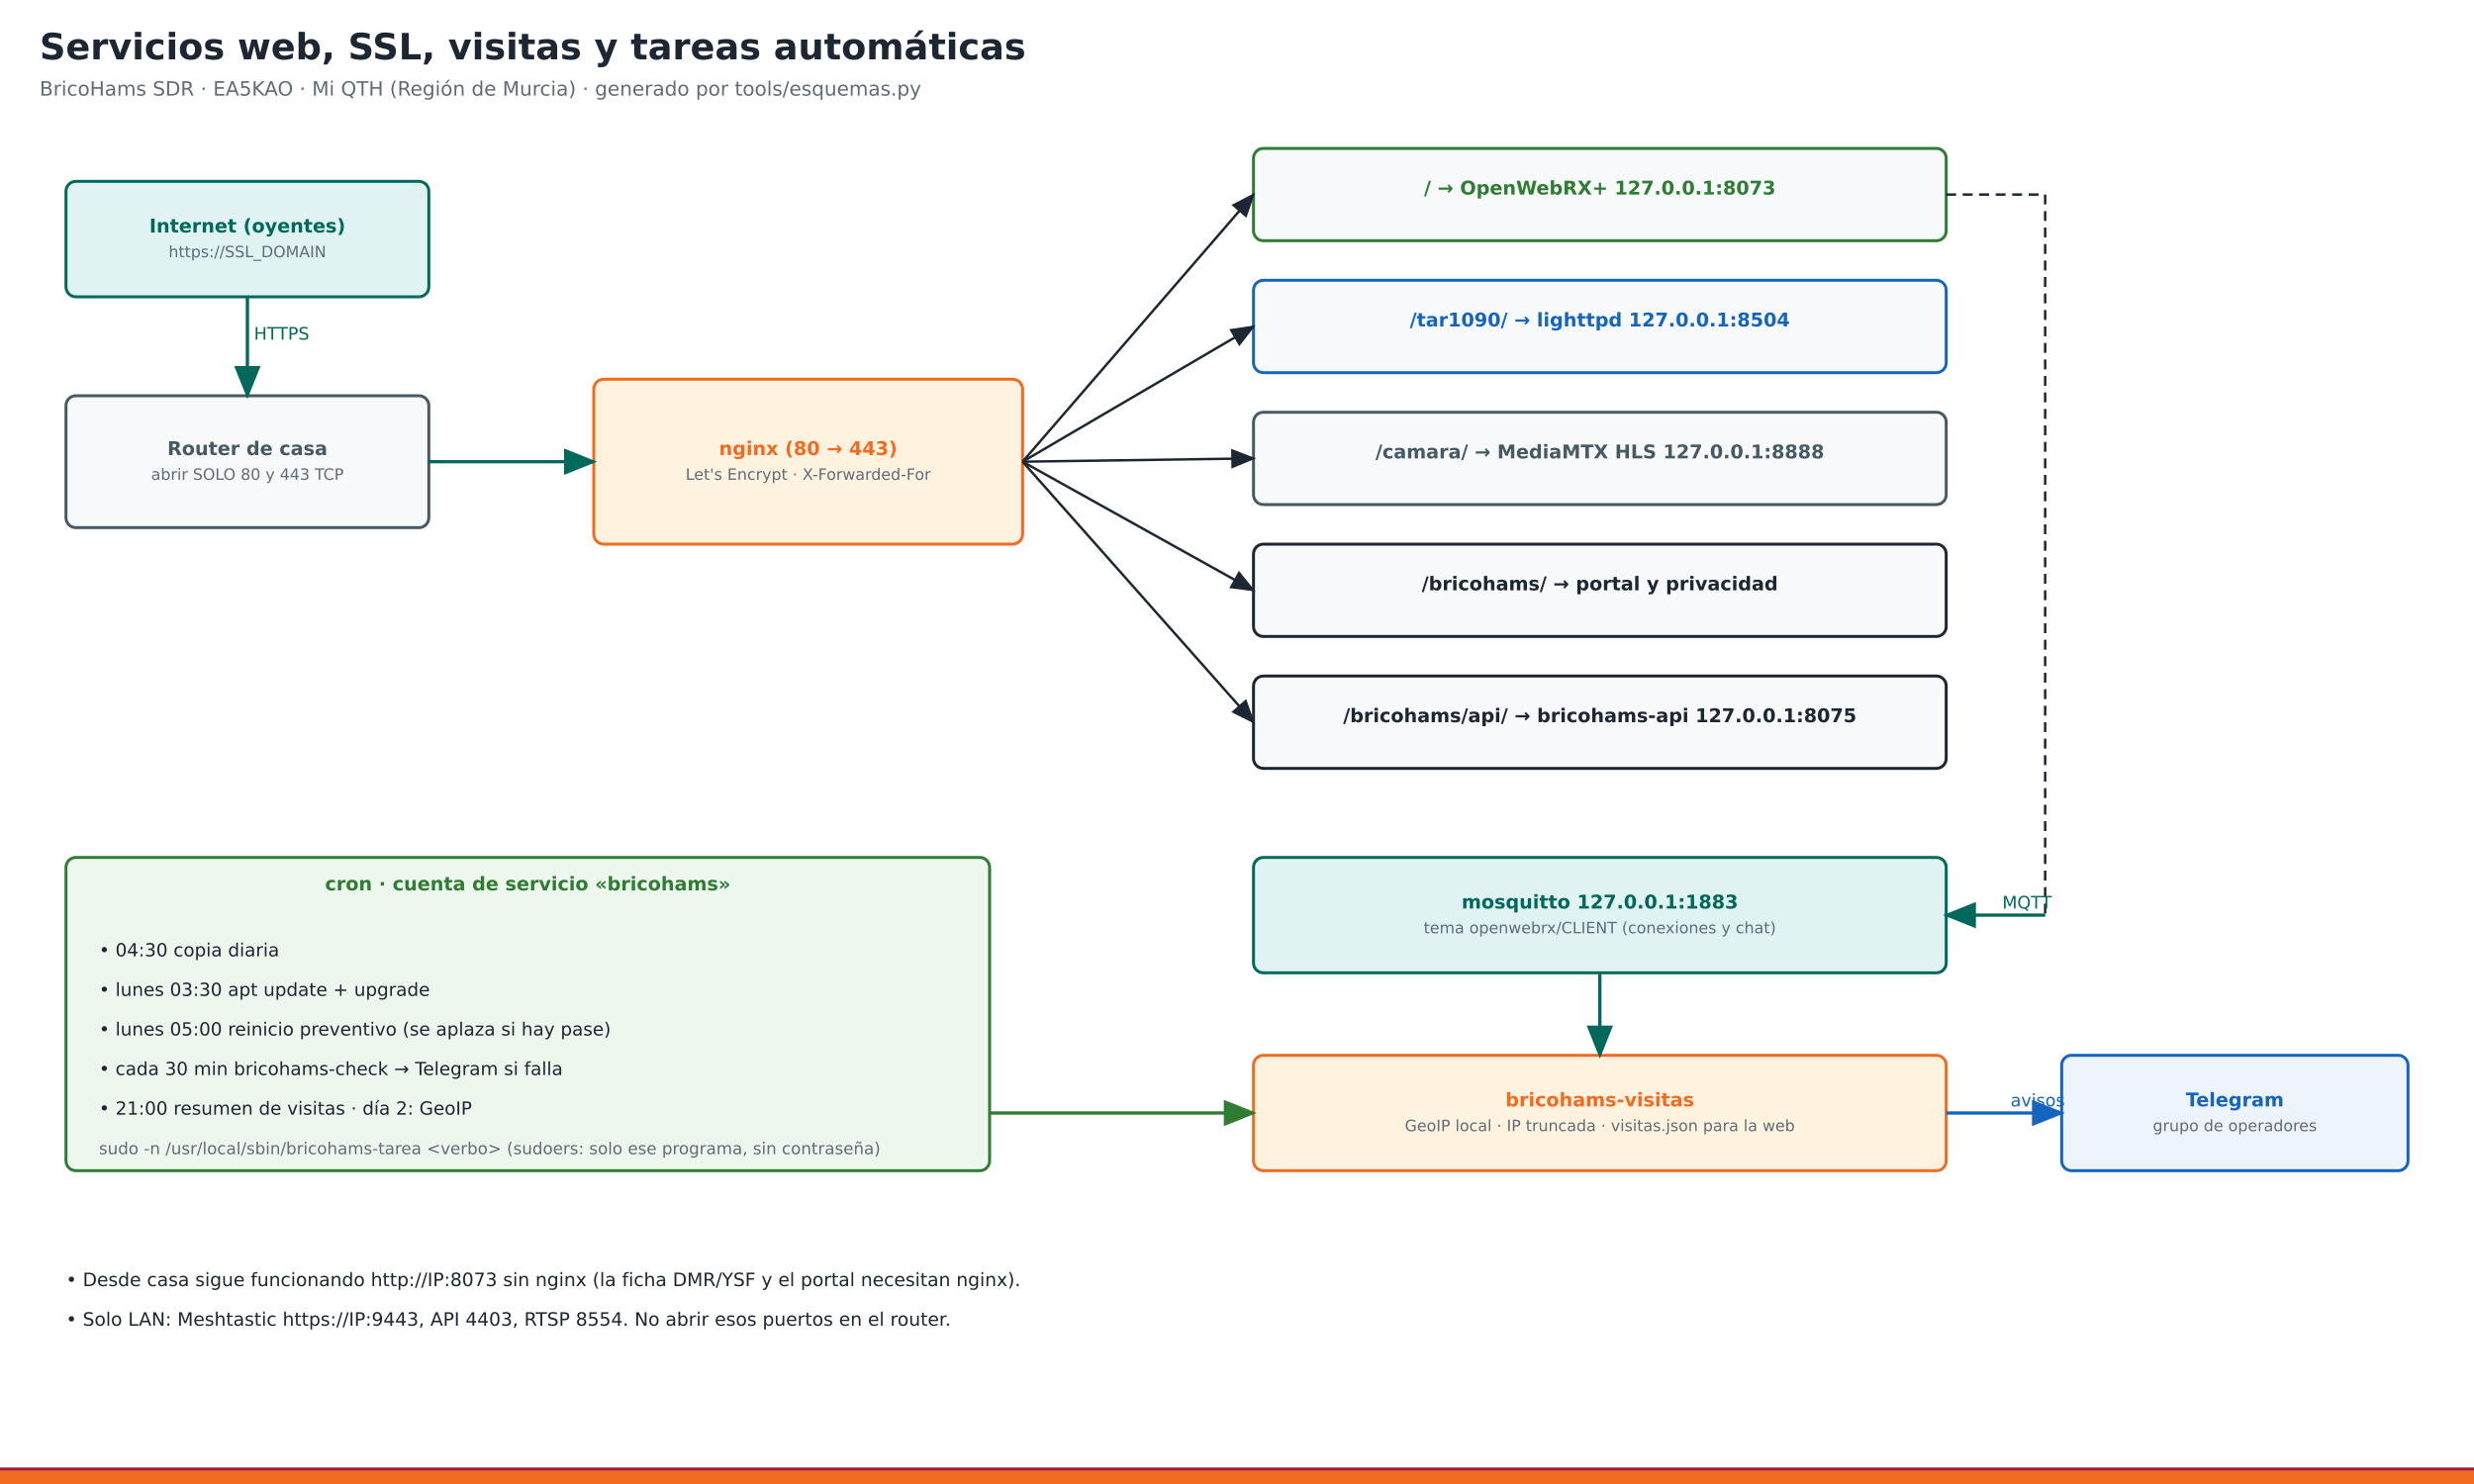
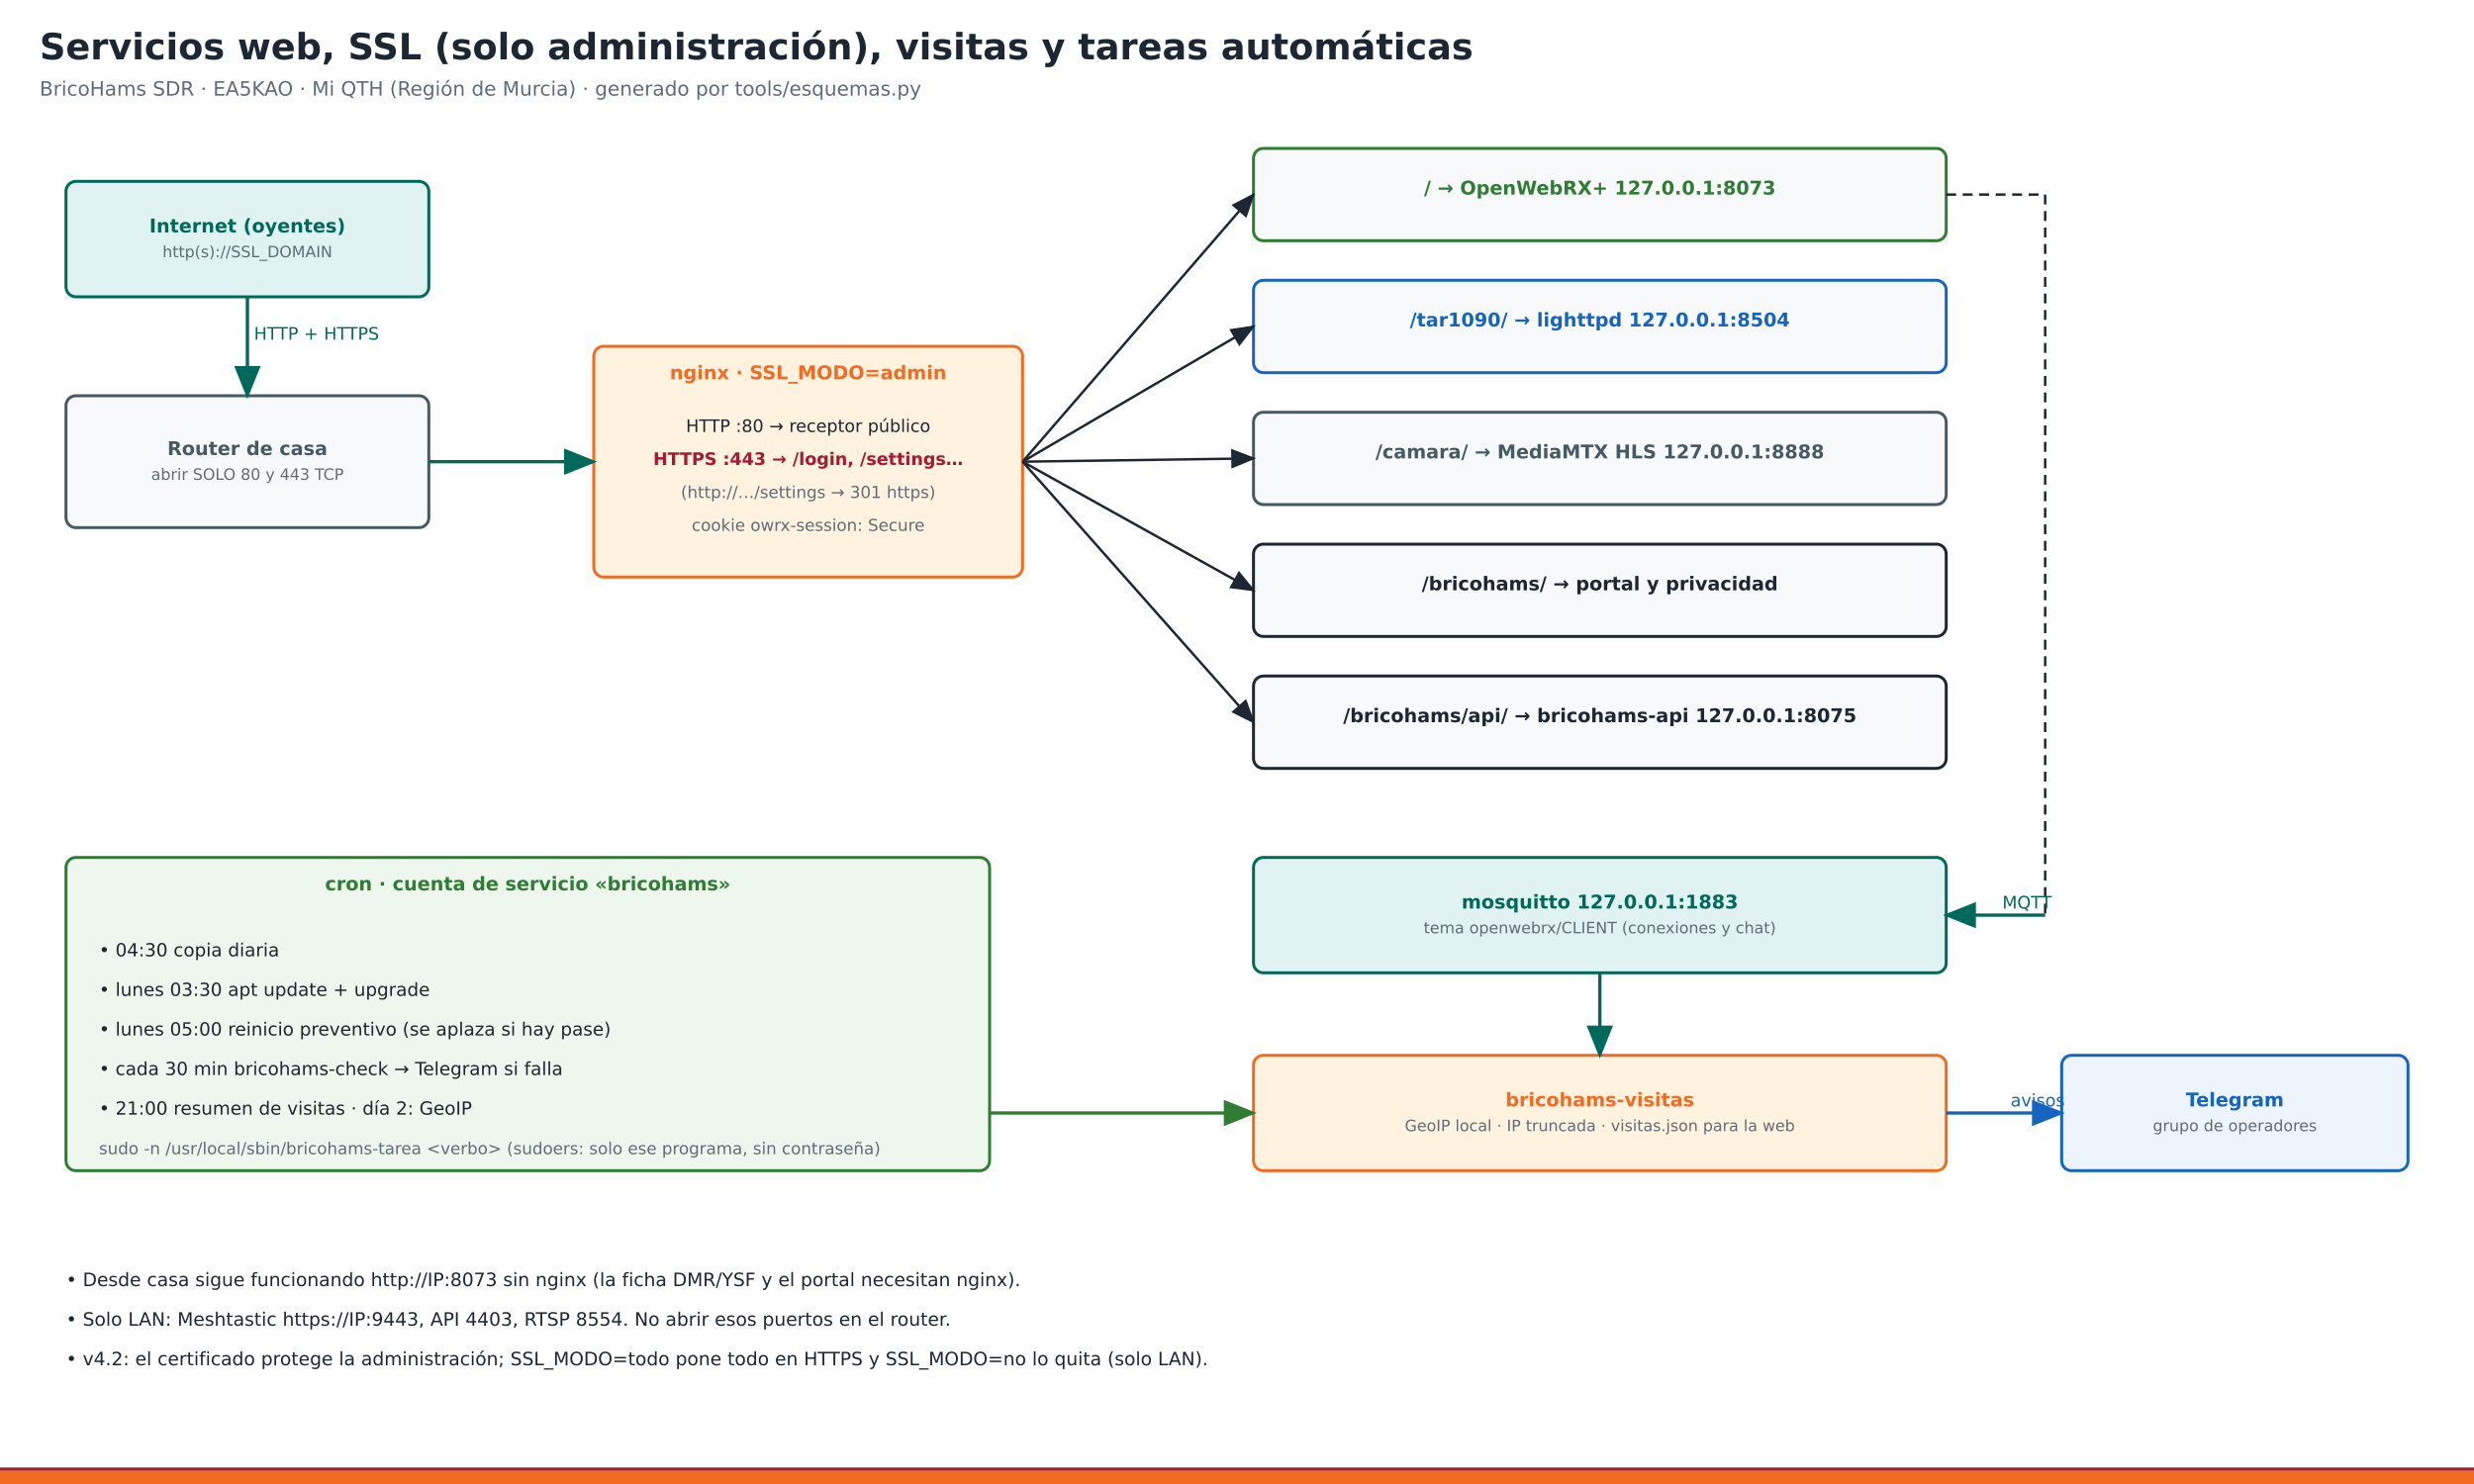
<svg xmlns="http://www.w3.org/2000/svg" width="1500" height="900" viewBox="0 0 1500 900" font-family="DejaVu Sans, Arial, sans-serif">
  <rect width="1500" height="900" fill="#ffffff" />
-   <text x="24" y="36" font-size="22" font-weight="bold" fill="#1d2733">Servicios web, SSL, visitas y tareas automáticas</text>
+   <text x="24" y="36" font-size="22" font-weight="bold" fill="#1d2733">Servicios web, SSL (solo administración), visitas y tareas automáticas</text>
  <text x="24" y="58" font-size="12" fill="#5f6b78">BricoHams SDR · EA5KAO · Mi QTH (Región de Murcia) · generado por tools/esquemas.py</text>
  <rect x="0" y="892" width="1500" height="8" fill="#F26B21" />
  <rect x="0" y="890" width="1500" height="2" fill="#A6192E" />
  <defs>
+     <marker id="a00695c" markerWidth="10" markerHeight="8" refX="9" refY="4" orient="auto">
+       <path d="M0,0 L10,4 L0,8 z" fill="#00695c" />
+     </marker>
+     <marker id="a1565c0" markerWidth="10" markerHeight="8" refX="9" refY="4" orient="auto">
+       <path d="M0,0 L10,4 L0,8 z" fill="#1565c0" />
+     </marker>
    <marker id="a1d2733" markerWidth="10" markerHeight="8" refX="9" refY="4" orient="auto">
      <path d="M0,0 L10,4 L0,8 z" fill="#1d2733" />
    </marker>
    <marker id="a2e7d32" markerWidth="10" markerHeight="8" refX="9" refY="4" orient="auto">
      <path d="M0,0 L10,4 L0,8 z" fill="#2e7d32" />
-     </marker>
-     <marker id="a00695c" markerWidth="10" markerHeight="8" refX="9" refY="4" orient="auto">
-       <path d="M0,0 L10,4 L0,8 z" fill="#00695c" />
-     </marker>
-     <marker id="a1565c0" markerWidth="10" markerHeight="8" refX="9" refY="4" orient="auto">
-       <path d="M0,0 L10,4 L0,8 z" fill="#1565c0" />
    </marker>
    <marker id="aF26B21" markerWidth="10" markerHeight="8" refX="9" refY="4" orient="auto">
      <path d="M0,0 L10,4 L0,8 z" fill="#F26B21" />
    </marker>
  </defs>
  <rect x="40" y="110" width="220" height="70" rx="6" fill="#e0f2f1" stroke="#00695c" stroke-width="1.8" />
  <text x="150.0" y="141.0" font-size="11.5" fill="#00695c" font-weight="bold" text-anchor="middle">Internet (oyentes)</text>
-   <text x="150.0" y="156.0" font-size="9.5" fill="#5f6b78" text-anchor="middle">https://SSL_DOMAIN</text>
+   <text x="150.0" y="156.0" font-size="9.5" fill="#5f6b78" text-anchor="middle">http(s)://SSL_DOMAIN</text>
  <rect x="40" y="240" width="220" height="80" rx="6" fill="#f7f9fb" stroke="#455a64" stroke-width="1.8" />
  <text x="150.0" y="276.0" font-size="11.5" fill="#455a64" font-weight="bold" text-anchor="middle">Router de casa</text>
  <text x="150.0" y="291.0" font-size="9.5" fill="#5f6b78" text-anchor="middle">abrir SOLO 80 y 443 TCP</text>
  <line x1="150" y1="180" x2="150" y2="240" stroke="#00695c" stroke-width="2" marker-end="url(#a00695c)" />
-   <text x="154.0" y="206.0" font-size="10.5" fill="#00695c">HTTPS</text>
-   <rect x="360" y="230" width="260" height="100" rx="6" fill="#fff3e0" stroke="#F26B21" stroke-width="1.8" />
-   <text x="490.0" y="276.0" font-size="11.5" fill="#F26B21" font-weight="bold" text-anchor="middle">nginx (80 → 443)</text>
-   <text x="490.0" y="291.0" font-size="9.5" fill="#5f6b78" text-anchor="middle">Let's Encrypt · X-Forwarded-For</text>
+   <text x="154.0" y="206.0" font-size="10.5" fill="#00695c">HTTP + HTTPS</text>
+   <rect x="360" y="210" width="260" height="140" rx="6" fill="#fff3e0" stroke="#F26B21" stroke-width="1.8" />
+   <text x="490.0" y="230" font-size="11.5" fill="#F26B21" font-weight="bold" text-anchor="middle">nginx · SSL_MODO=admin</text>
+   <text x="490" y="262" font-size="10.5" fill="#1d2733" text-anchor="middle">HTTP :80 → receptor público</text>
+   <text x="490" y="282" font-size="10.5" fill="#A6192E" font-weight="bold" text-anchor="middle">HTTPS :443 → /login, /settings…</text>
+   <text x="490" y="302" font-size="10" fill="#5f6b78" text-anchor="middle">(http://…/settings → 301 https)</text>
+   <text x="490" y="322" font-size="10" fill="#5f6b78" text-anchor="middle">cookie owrx-session: Secure</text>
  <line x1="260" y1="280" x2="360" y2="280" stroke="#00695c" stroke-width="2" marker-end="url(#a00695c)" />
  <rect x="760" y="90" width="420" height="56" rx="6" fill="#f7f9fb" stroke="#2e7d32" stroke-width="1.8" />
  <text x="970.0" y="118.0" font-size="11.5" fill="#2e7d32" font-weight="bold" text-anchor="middle">/ → OpenWebRX+ 127.0.0.1:8073</text>
  <line x1="620" y1="280" x2="760" y2="118" stroke="#1d2733" stroke-width="1.5" marker-end="url(#a1d2733)" />
  <rect x="760" y="170" width="420" height="56" rx="6" fill="#f7f9fb" stroke="#1565c0" stroke-width="1.8" />
  <text x="970.0" y="198.0" font-size="11.5" fill="#1565c0" font-weight="bold" text-anchor="middle">/tar1090/ → lighttpd 127.0.0.1:8504</text>
  <line x1="620" y1="280" x2="760" y2="198" stroke="#1d2733" stroke-width="1.5" marker-end="url(#a1d2733)" />
  <rect x="760" y="250" width="420" height="56" rx="6" fill="#f7f9fb" stroke="#455a64" stroke-width="1.8" />
  <text x="970.0" y="278.0" font-size="11.5" fill="#455a64" font-weight="bold" text-anchor="middle">/camara/ → MediaMTX HLS 127.0.0.1:8888</text>
  <line x1="620" y1="280" x2="760" y2="278" stroke="#1d2733" stroke-width="1.5" marker-end="url(#a1d2733)" />
  <rect x="760" y="330" width="420" height="56" rx="6" fill="#f7f9fb" stroke="#1d2733" stroke-width="1.8" />
  <text x="970.0" y="358.0" font-size="11.5" fill="#1d2733" font-weight="bold" text-anchor="middle">/bricohams/ → portal y privacidad</text>
  <line x1="620" y1="280" x2="760" y2="358" stroke="#1d2733" stroke-width="1.5" marker-end="url(#a1d2733)" />
  <rect x="760" y="410" width="420" height="56" rx="6" fill="#f7f9fb" stroke="#1d2733" stroke-width="1.8" />
  <text x="970.0" y="438.0" font-size="11.5" fill="#1d2733" font-weight="bold" text-anchor="middle">/bricohams/api/ → bricohams-api 127.0.0.1:8075</text>
  <line x1="620" y1="280" x2="760" y2="438" stroke="#1d2733" stroke-width="1.5" marker-end="url(#a1d2733)" />
  <rect x="760" y="520" width="420" height="70" rx="6" fill="#e0f2f1" stroke="#00695c" stroke-width="1.8" />
  <text x="970.0" y="551.0" font-size="11.5" fill="#00695c" font-weight="bold" text-anchor="middle">mosquitto 127.0.0.1:1883</text>
  <text x="970.0" y="566.0" font-size="9.5" fill="#5f6b78" text-anchor="middle">tema openwebrx/CLIENT (conexiones y chat)</text>
  <line x1="1180" y1="118" x2="1240" y2="118" stroke="#1d2733" stroke-width="1.5" stroke-dasharray="6 4" />
  <line x1="1240" y1="118" x2="1240" y2="555" stroke="#1d2733" stroke-width="1.5" stroke-dasharray="6 4" />
  <line x1="1240" y1="555" x2="1180" y2="555" stroke="#00695c" stroke-width="2" marker-end="url(#a00695c)" />
  <text x="1214.0" y="551.0" font-size="10.5" fill="#00695c">MQTT</text>
  <rect x="760" y="640" width="420" height="70" rx="6" fill="#fff3e0" stroke="#F26B21" stroke-width="1.8" />
  <text x="970.0" y="671.0" font-size="11.5" fill="#F26B21" font-weight="bold" text-anchor="middle">bricohams-visitas</text>
  <text x="970.0" y="686.0" font-size="9.5" fill="#5f6b78" text-anchor="middle">GeoIP local · IP truncada · visitas.json para la web</text>
  <line x1="970" y1="590" x2="970" y2="640" stroke="#00695c" stroke-width="2" marker-end="url(#a00695c)" />
  <rect x="1250" y="640" width="210" height="70" rx="6" fill="#eef4fb" stroke="#1565c0" stroke-width="1.8" />
  <text x="1355.0" y="671.0" font-size="11.5" fill="#1565c0" font-weight="bold" text-anchor="middle">Telegram</text>
  <text x="1355.0" y="686.0" font-size="9.5" fill="#5f6b78" text-anchor="middle">grupo de operadores</text>
  <line x1="1180" y1="675" x2="1250" y2="675" stroke="#1565c0" stroke-width="2" marker-end="url(#a1565c0)" />
  <text x="1219.0" y="671.0" font-size="10.5" fill="#1565c0">avisos</text>
  <rect x="40" y="520" width="560" height="190" rx="6" fill="#edf7ee" stroke="#2e7d32" stroke-width="1.8" />
  <text x="320.0" y="540" font-size="11.5" fill="#2e7d32" font-weight="bold" text-anchor="middle">cron · cuenta de servicio «bricohams»</text>
  <text x="60" y="580" font-size="11" fill="#1d2733" text-anchor="start">• 04:30 copia diaria</text>
  <text x="60" y="604" font-size="11" fill="#1d2733" text-anchor="start">• lunes 03:30 apt update + upgrade</text>
  <text x="60" y="628" font-size="11" fill="#1d2733" text-anchor="start">• lunes 05:00 reinicio preventivo (se aplaza si hay pase)</text>
  <text x="60" y="652" font-size="11" fill="#1d2733" text-anchor="start">• cada 30 min bricohams-check → Telegram si falla</text>
  <text x="60" y="676" font-size="11" fill="#1d2733" text-anchor="start">• 21:00 resumen de visitas · día 2: GeoIP</text>
  <text x="60" y="700" font-size="10" fill="#5f6b78" text-anchor="start">sudo -n /usr/local/sbin/bricohams-tarea &lt;verbo&gt; (sudoers: solo ese programa, sin contraseña)</text>
  <line x1="600" y1="675" x2="760" y2="675" stroke="#2e7d32" stroke-width="2" marker-end="url(#a2e7d32)" />
  <text x="40" y="780" font-size="11.2" fill="#1d2733" text-anchor="start">• Desde casa sigue funcionando http://IP:8073 sin nginx (la ficha DMR/YSF y el portal necesitan nginx).</text>
+   <text x="40" y="828" font-size="11.2" fill="#1d2733" text-anchor="start">• v4.2: el certificado protege la administración; SSL_MODO=todo pone todo en HTTPS y SSL_MODO=no lo quita (solo LAN).</text>
  <text x="40" y="804" font-size="11.2" fill="#1d2733" text-anchor="start">• Solo LAN: Meshtastic https://IP:9443, API 4403, RTSP 8554. No abrir esos puertos en el router.</text>
</svg>
